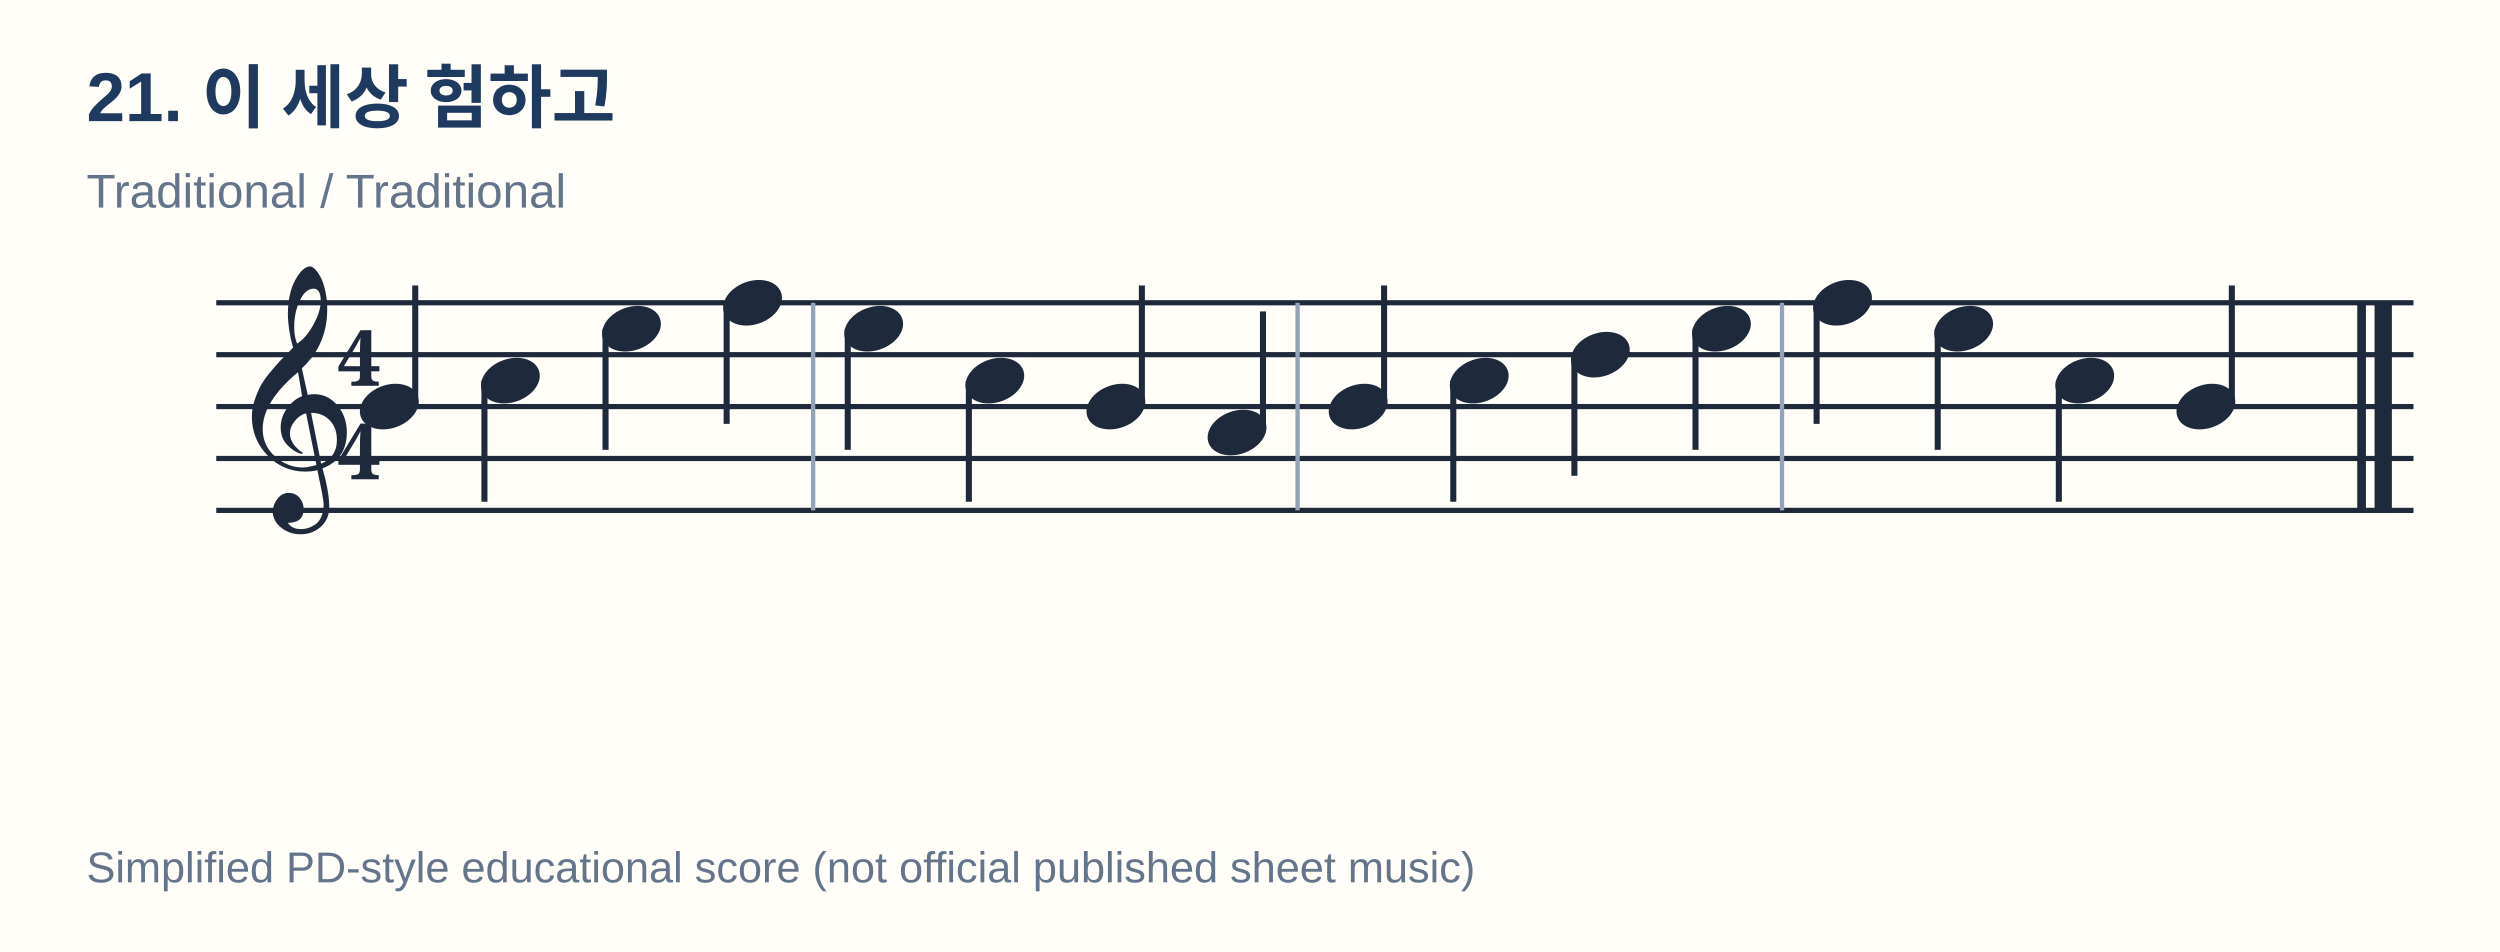
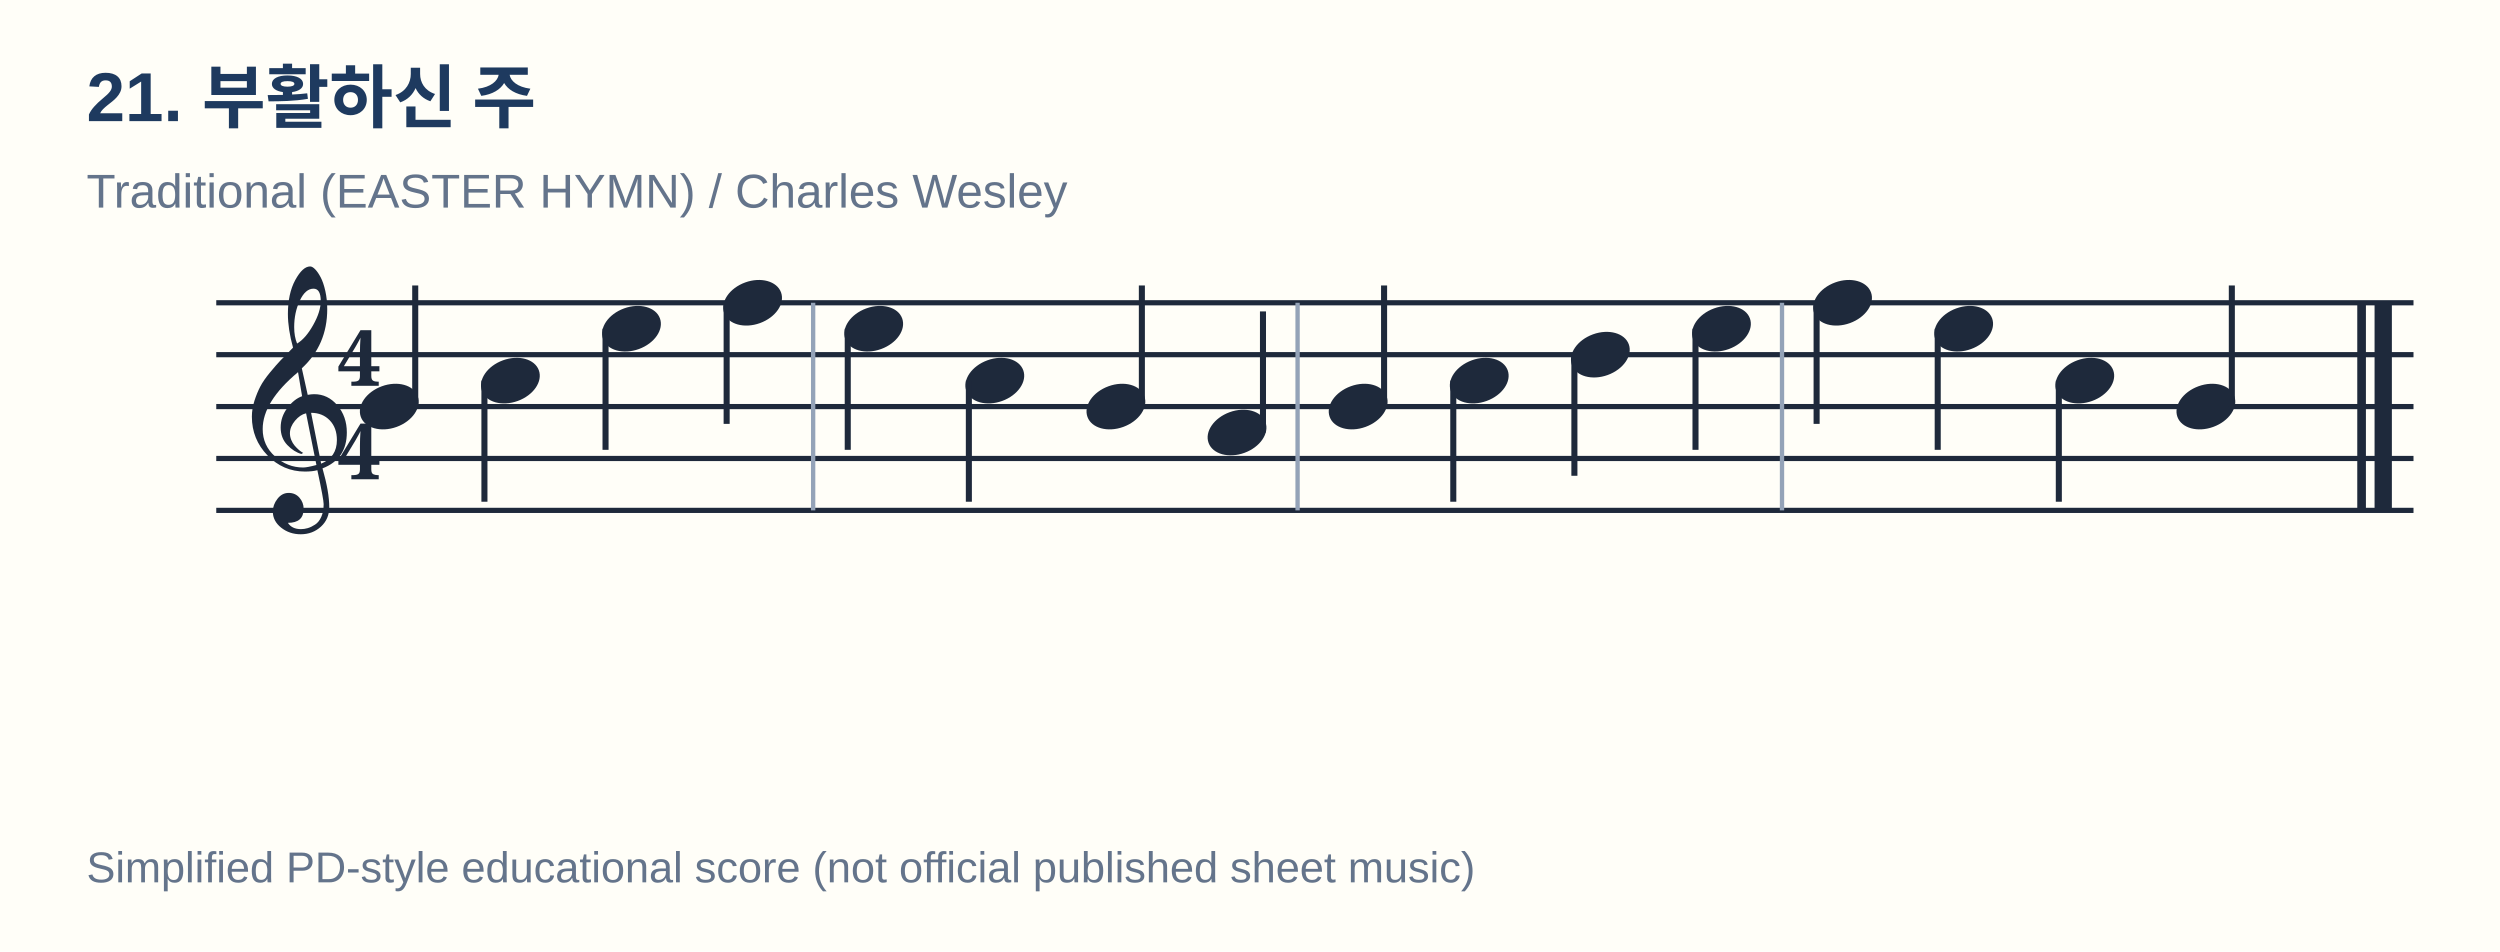
<svg xmlns="http://www.w3.org/2000/svg" width="578" height="220" viewBox="0 0 578 220">
  <rect width="100%" height="100%" fill="#FFFEF8" />
-   <text x="20" y="28" font-family="Malgun Gothic, Arial, sans-serif" font-size="16" font-weight="bold" fill="#1E3A5F">21. 이 세상 험하고</text>
-   <text x="20" y="48" font-family="Arial, sans-serif" font-size="11" fill="#64748B">Traditional / Traditional</text>
+   <text x="20" y="28" font-family="Malgun Gothic, Arial, sans-serif" font-size="16" font-weight="bold" fill="#1E3A5F">21. 부활하신 주</text>
+   <text x="20" y="48" font-family="Arial, sans-serif" font-size="11" fill="#64748B">Traditional (EASTER HYMN) / Charles Wesley</text>
  <line x1="50" y1="70" x2="558" y2="70" stroke="#1E293B" stroke-width="1.2" />
  <line x1="50" y1="82" x2="558" y2="82" stroke="#1E293B" stroke-width="1.2" />
  <line x1="50" y1="94" x2="558" y2="94" stroke="#1E293B" stroke-width="1.2" />
  <line x1="50" y1="106" x2="558" y2="106" stroke="#1E293B" stroke-width="1.2" />
  <line x1="50" y1="118" x2="558" y2="118" stroke="#1E293B" stroke-width="1.2" />
  <text x="52" y="108.4" font-family="serif" font-size="52" fill="#1E293B">𝄞</text>
  <text x="78" y="89.2" font-family="serif" font-size="18" font-weight="bold" fill="#1E293B">4</text>
  <text x="78" y="110.8" font-family="serif" font-size="18" font-weight="bold" fill="#1E293B">4</text>
  <ellipse cx="90" cy="94.0" rx="7" ry="5" fill="#1E293B" transform="rotate(-20 90 94.0)" />
  <line x1="96" y1="94.0" x2="96" y2="66.0" stroke="#1E293B" stroke-width="1.4" />
  <ellipse cx="118" cy="88.0" rx="7" ry="5" fill="#1E293B" transform="rotate(-20 118 88.0)" />
  <line x1="112" y1="88.0" x2="112" y2="116.0" stroke="#1E293B" stroke-width="1.4" />
  <ellipse cx="146" cy="76.0" rx="7" ry="5" fill="#1E293B" transform="rotate(-20 146 76.0)" />
  <line x1="140" y1="76.0" x2="140" y2="104.0" stroke="#1E293B" stroke-width="1.4" />
  <ellipse cx="174" cy="70.0" rx="7" ry="5" fill="#1E293B" transform="rotate(-20 174 70.0)" />
  <line x1="168" y1="70.0" x2="168" y2="98.0" stroke="#1E293B" stroke-width="1.4" />
  <line x1="188.0" y1="70" x2="188.0" y2="118" stroke="#94A3B8" stroke-width="1" />
  <ellipse cx="202" cy="76.0" rx="7" ry="5" fill="#1E293B" transform="rotate(-20 202 76.0)" />
  <line x1="196" y1="76.0" x2="196" y2="104.0" stroke="#1E293B" stroke-width="1.4" />
  <ellipse cx="230" cy="88.0" rx="7" ry="5" fill="#1E293B" transform="rotate(-20 230 88.0)" />
  <line x1="224" y1="88.0" x2="224" y2="116.0" stroke="#1E293B" stroke-width="1.4" />
  <ellipse cx="258" cy="94.0" rx="7" ry="5" fill="#1E293B" transform="rotate(-20 258 94.0)" />
  <line x1="264" y1="94.0" x2="264" y2="66.0" stroke="#1E293B" stroke-width="1.4" />
  <ellipse cx="286" cy="100.0" rx="7" ry="5" fill="#1E293B" transform="rotate(-20 286 100.0)" />
  <line x1="292" y1="100.0" x2="292" y2="72.0" stroke="#1E293B" stroke-width="1.4" />
  <line x1="300.0" y1="70" x2="300.0" y2="118" stroke="#94A3B8" stroke-width="1" />
  <ellipse cx="314" cy="94.0" rx="7" ry="5" fill="#1E293B" transform="rotate(-20 314 94.0)" />
  <line x1="320" y1="94.0" x2="320" y2="66.0" stroke="#1E293B" stroke-width="1.4" />
  <ellipse cx="342" cy="88.0" rx="7" ry="5" fill="#1E293B" transform="rotate(-20 342 88.0)" />
  <line x1="336" y1="88.0" x2="336" y2="116.0" stroke="#1E293B" stroke-width="1.4" />
  <ellipse cx="370" cy="82.0" rx="7" ry="5" fill="#1E293B" transform="rotate(-20 370 82.0)" />
  <line x1="364" y1="82.0" x2="364" y2="110.0" stroke="#1E293B" stroke-width="1.4" />
  <ellipse cx="398" cy="76.0" rx="7" ry="5" fill="#1E293B" transform="rotate(-20 398 76.0)" />
  <line x1="392" y1="76.0" x2="392" y2="104.0" stroke="#1E293B" stroke-width="1.4" />
  <line x1="412.0" y1="70" x2="412.0" y2="118" stroke="#94A3B8" stroke-width="1" />
  <ellipse cx="426" cy="70.0" rx="7" ry="5" fill="#1E293B" transform="rotate(-20 426 70.0)" />
  <line x1="420" y1="70.0" x2="420" y2="98.0" stroke="#1E293B" stroke-width="1.4" />
  <ellipse cx="454" cy="76.0" rx="7" ry="5" fill="#1E293B" transform="rotate(-20 454 76.0)" />
  <line x1="448" y1="76.0" x2="448" y2="104.0" stroke="#1E293B" stroke-width="1.4" />
  <ellipse cx="482" cy="88.0" rx="7" ry="5" fill="#1E293B" transform="rotate(-20 482 88.0)" />
  <line x1="476" y1="88.0" x2="476" y2="116.0" stroke="#1E293B" stroke-width="1.4" />
  <ellipse cx="510" cy="94.0" rx="7" ry="5" fill="#1E293B" transform="rotate(-20 510 94.0)" />
  <line x1="516" y1="94.0" x2="516" y2="66.0" stroke="#1E293B" stroke-width="1.4" />
  <line x1="546" y1="70" x2="546" y2="118" stroke="#1E293B" stroke-width="2" />
  <line x1="551" y1="70" x2="551" y2="118" stroke="#1E293B" stroke-width="4" />
  <text x="20" y="204" font-family="Arial, sans-serif" font-size="10" fill="#64748B">Simplified PD-style educational score (not official published sheet music)</text>
</svg>
